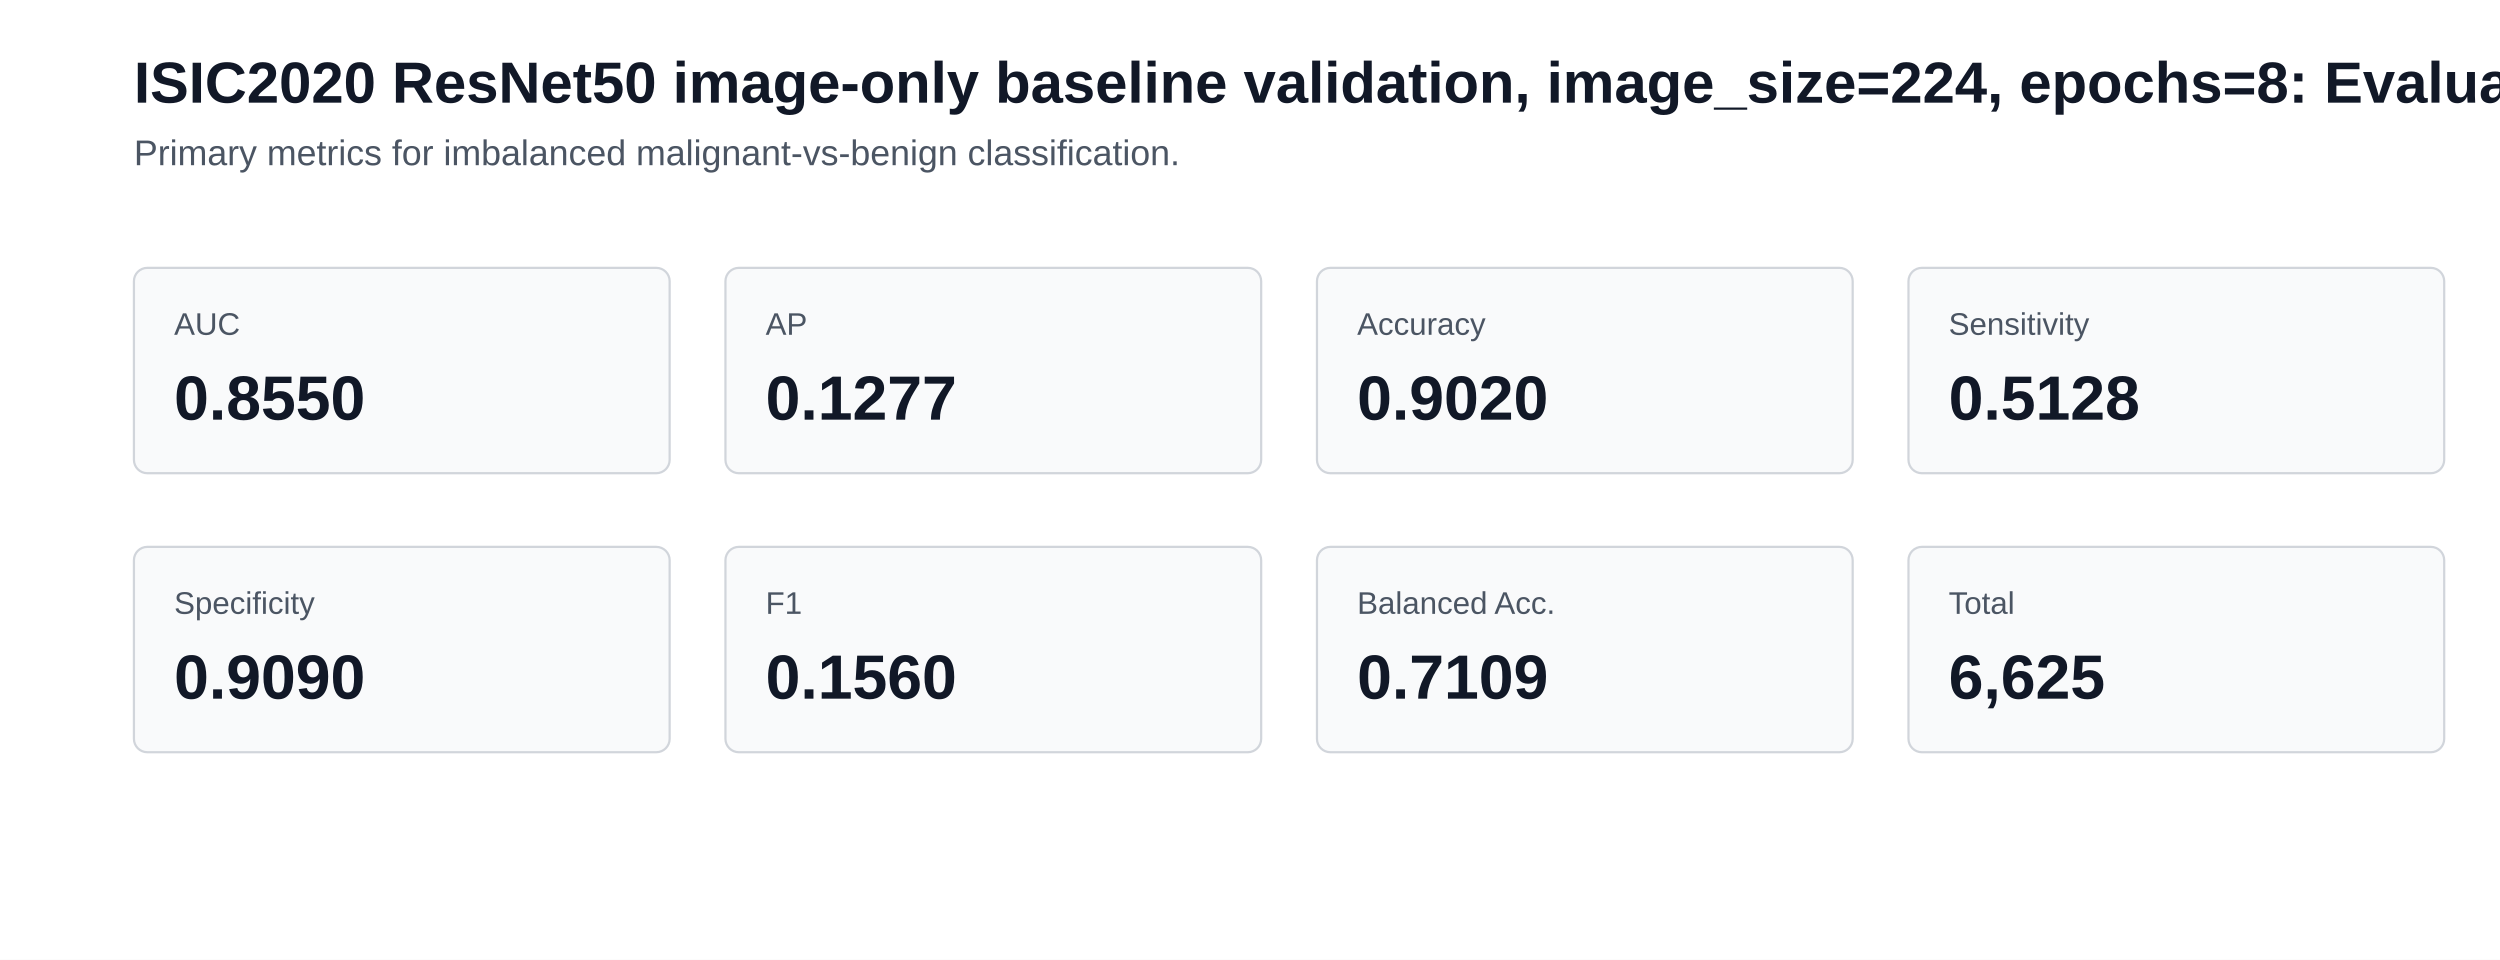
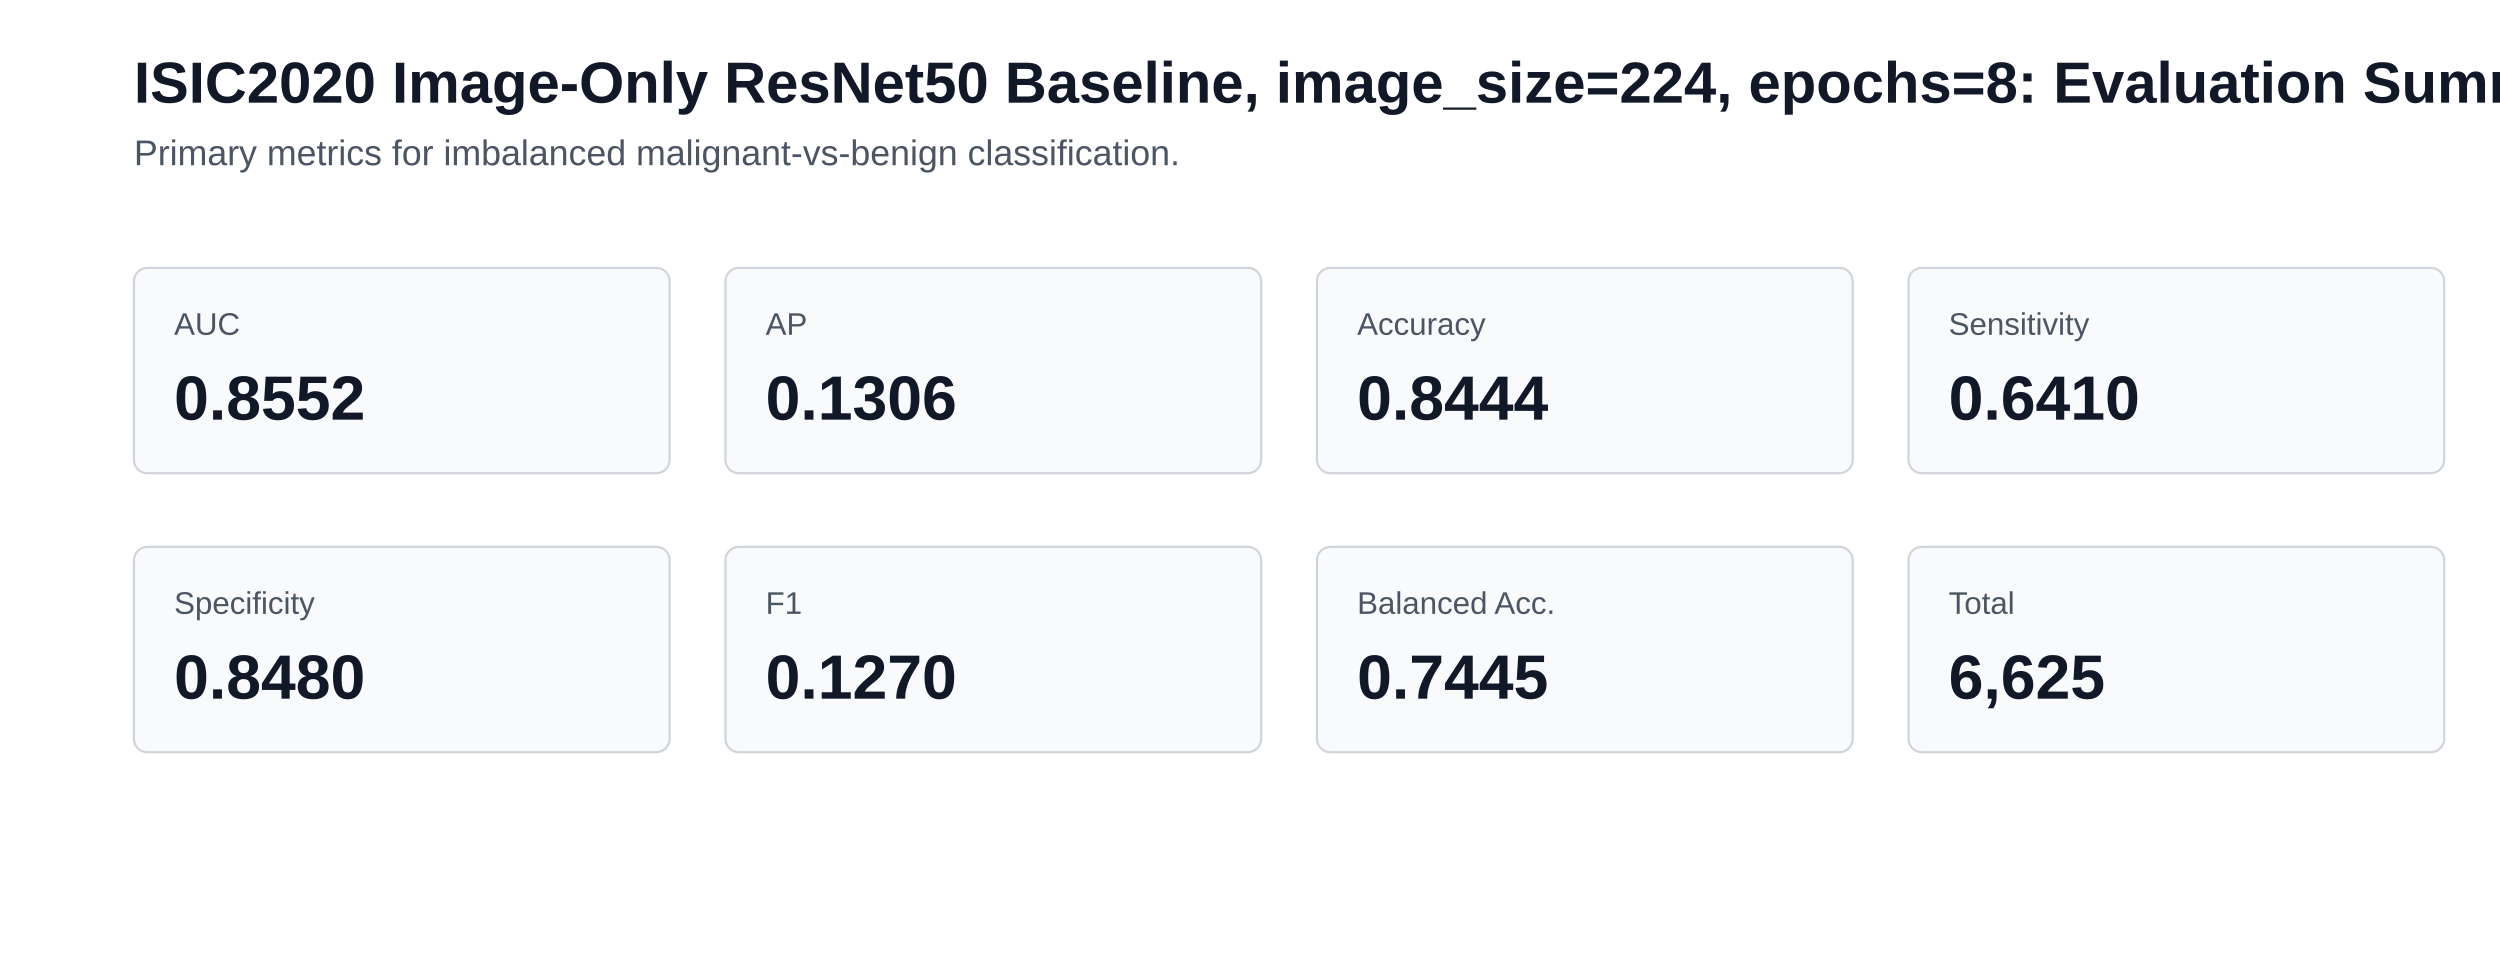
<svg xmlns="http://www.w3.org/2000/svg" width="1120" height="430" viewBox="0 0 1120 430">
  <rect width="100%" height="100%" fill="#ffffff" />
  <style>text{font-family:Arial,sans-serif;fill:#111827}.title{font-size:26px;font-weight:700}.subtitle{font-size:16px;fill:#4b5563}.section{font-size:20px;font-weight:700}.panel-title{font-size:19px;font-weight:700}.tick{font-size:13px;fill:#4b5563}.label{font-size:15px}.label-strong{font-size:18px;font-weight:700}.value{font-size:15px;font-weight:700}.metric{font-size:28px;font-weight:700}.metric-label{font-size:14px;fill:#4b5563}.note{font-size:18px;font-weight:700;fill:#991b1b}.grid{stroke:#e5e7eb;stroke-width:1}.axis{stroke:#d1d5db;stroke-width:1}</style>
-   <text class="title" x="60" y="46">ISIC2020 ResNet50 image-only baseline validation, image_size=224, epochs=8: Evaluation Summary</text>
+   <text class="title" x="60" y="46">ISIC2020 Image-Only ResNet50 Baseline, image_size=224, epochs=8: Evaluation Summary</text>
  <text class="subtitle" x="60" y="74">Primary metrics for imbalanced malignant-vs-benign classification.</text>
  <rect x="60" y="120" width="240" height="92" fill="#f9fafb" stroke="#d1d5db" rx="6" />
  <text class="metric-label" x="78" y="150">AUC</text>
-   <text class="metric" x="78" y="188">0.8550</text>
+   <text class="metric" x="78" y="188">0.8552</text>
  <rect x="325" y="120" width="240" height="92" fill="#f9fafb" stroke="#d1d5db" rx="6" />
  <text class="metric-label" x="343" y="150">AP</text>
-   <text class="metric" x="343" y="188">0.1277</text>
+   <text class="metric" x="343" y="188">0.1306</text>
  <rect x="590" y="120" width="240" height="92" fill="#f9fafb" stroke="#d1d5db" rx="6" />
  <text class="metric-label" x="608" y="150">Accuracy</text>
-   <text class="metric" x="608" y="188">0.9020</text>
+   <text class="metric" x="608" y="188">0.8444</text>
  <rect x="855" y="120" width="240" height="92" fill="#f9fafb" stroke="#d1d5db" rx="6" />
  <text class="metric-label" x="873" y="150">Sensitivity</text>
-   <text class="metric" x="873" y="188">0.5128</text>
+   <text class="metric" x="873" y="188">0.6410</text>
  <rect x="60" y="245" width="240" height="92" fill="#f9fafb" stroke="#d1d5db" rx="6" />
  <text class="metric-label" x="78" y="275">Specificity</text>
-   <text class="metric" x="78" y="313">0.9090</text>
+   <text class="metric" x="78" y="313">0.8480</text>
  <rect x="325" y="245" width="240" height="92" fill="#f9fafb" stroke="#d1d5db" rx="6" />
  <text class="metric-label" x="343" y="275">F1</text>
-   <text class="metric" x="343" y="313">0.1560</text>
+   <text class="metric" x="343" y="313">0.1270</text>
  <rect x="590" y="245" width="240" height="92" fill="#f9fafb" stroke="#d1d5db" rx="6" />
  <text class="metric-label" x="608" y="275">Balanced Acc.</text>
-   <text class="metric" x="608" y="313">0.7109</text>
+   <text class="metric" x="608" y="313">0.7445</text>
  <rect x="855" y="245" width="240" height="92" fill="#f9fafb" stroke="#d1d5db" rx="6" />
  <text class="metric-label" x="873" y="275">Total</text>
  <text class="metric" x="873" y="313">6,625</text>
</svg>
